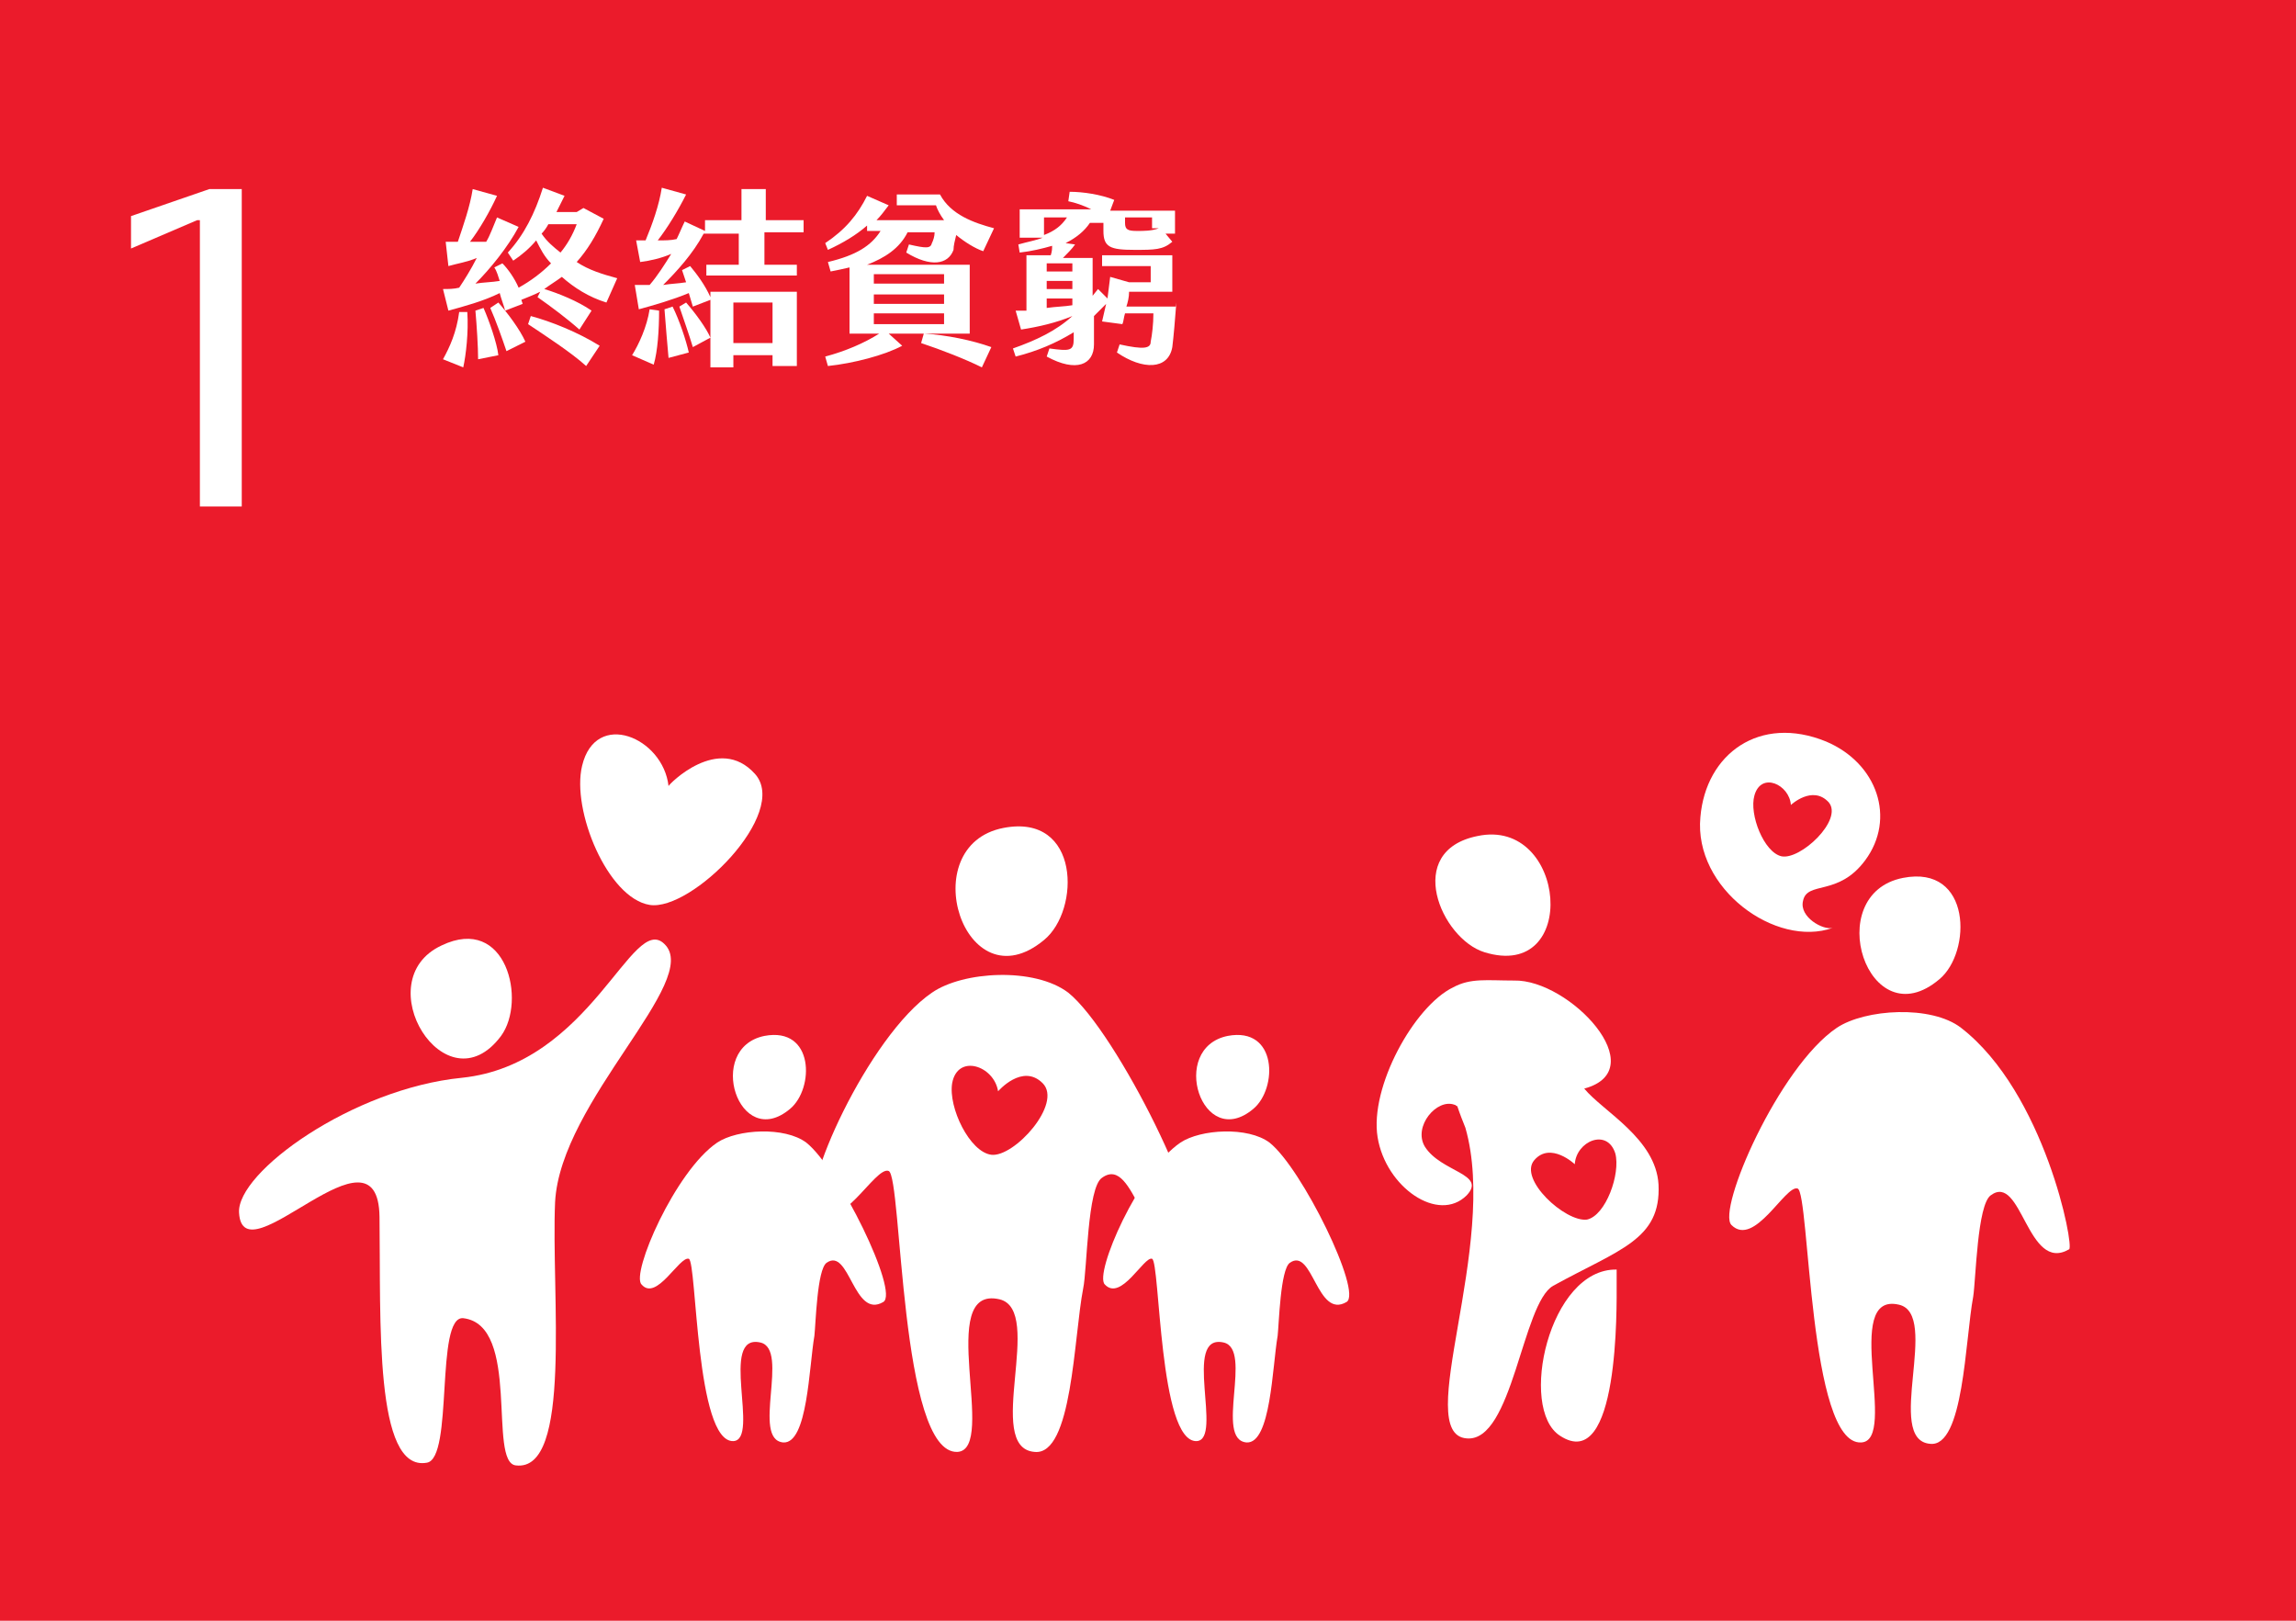
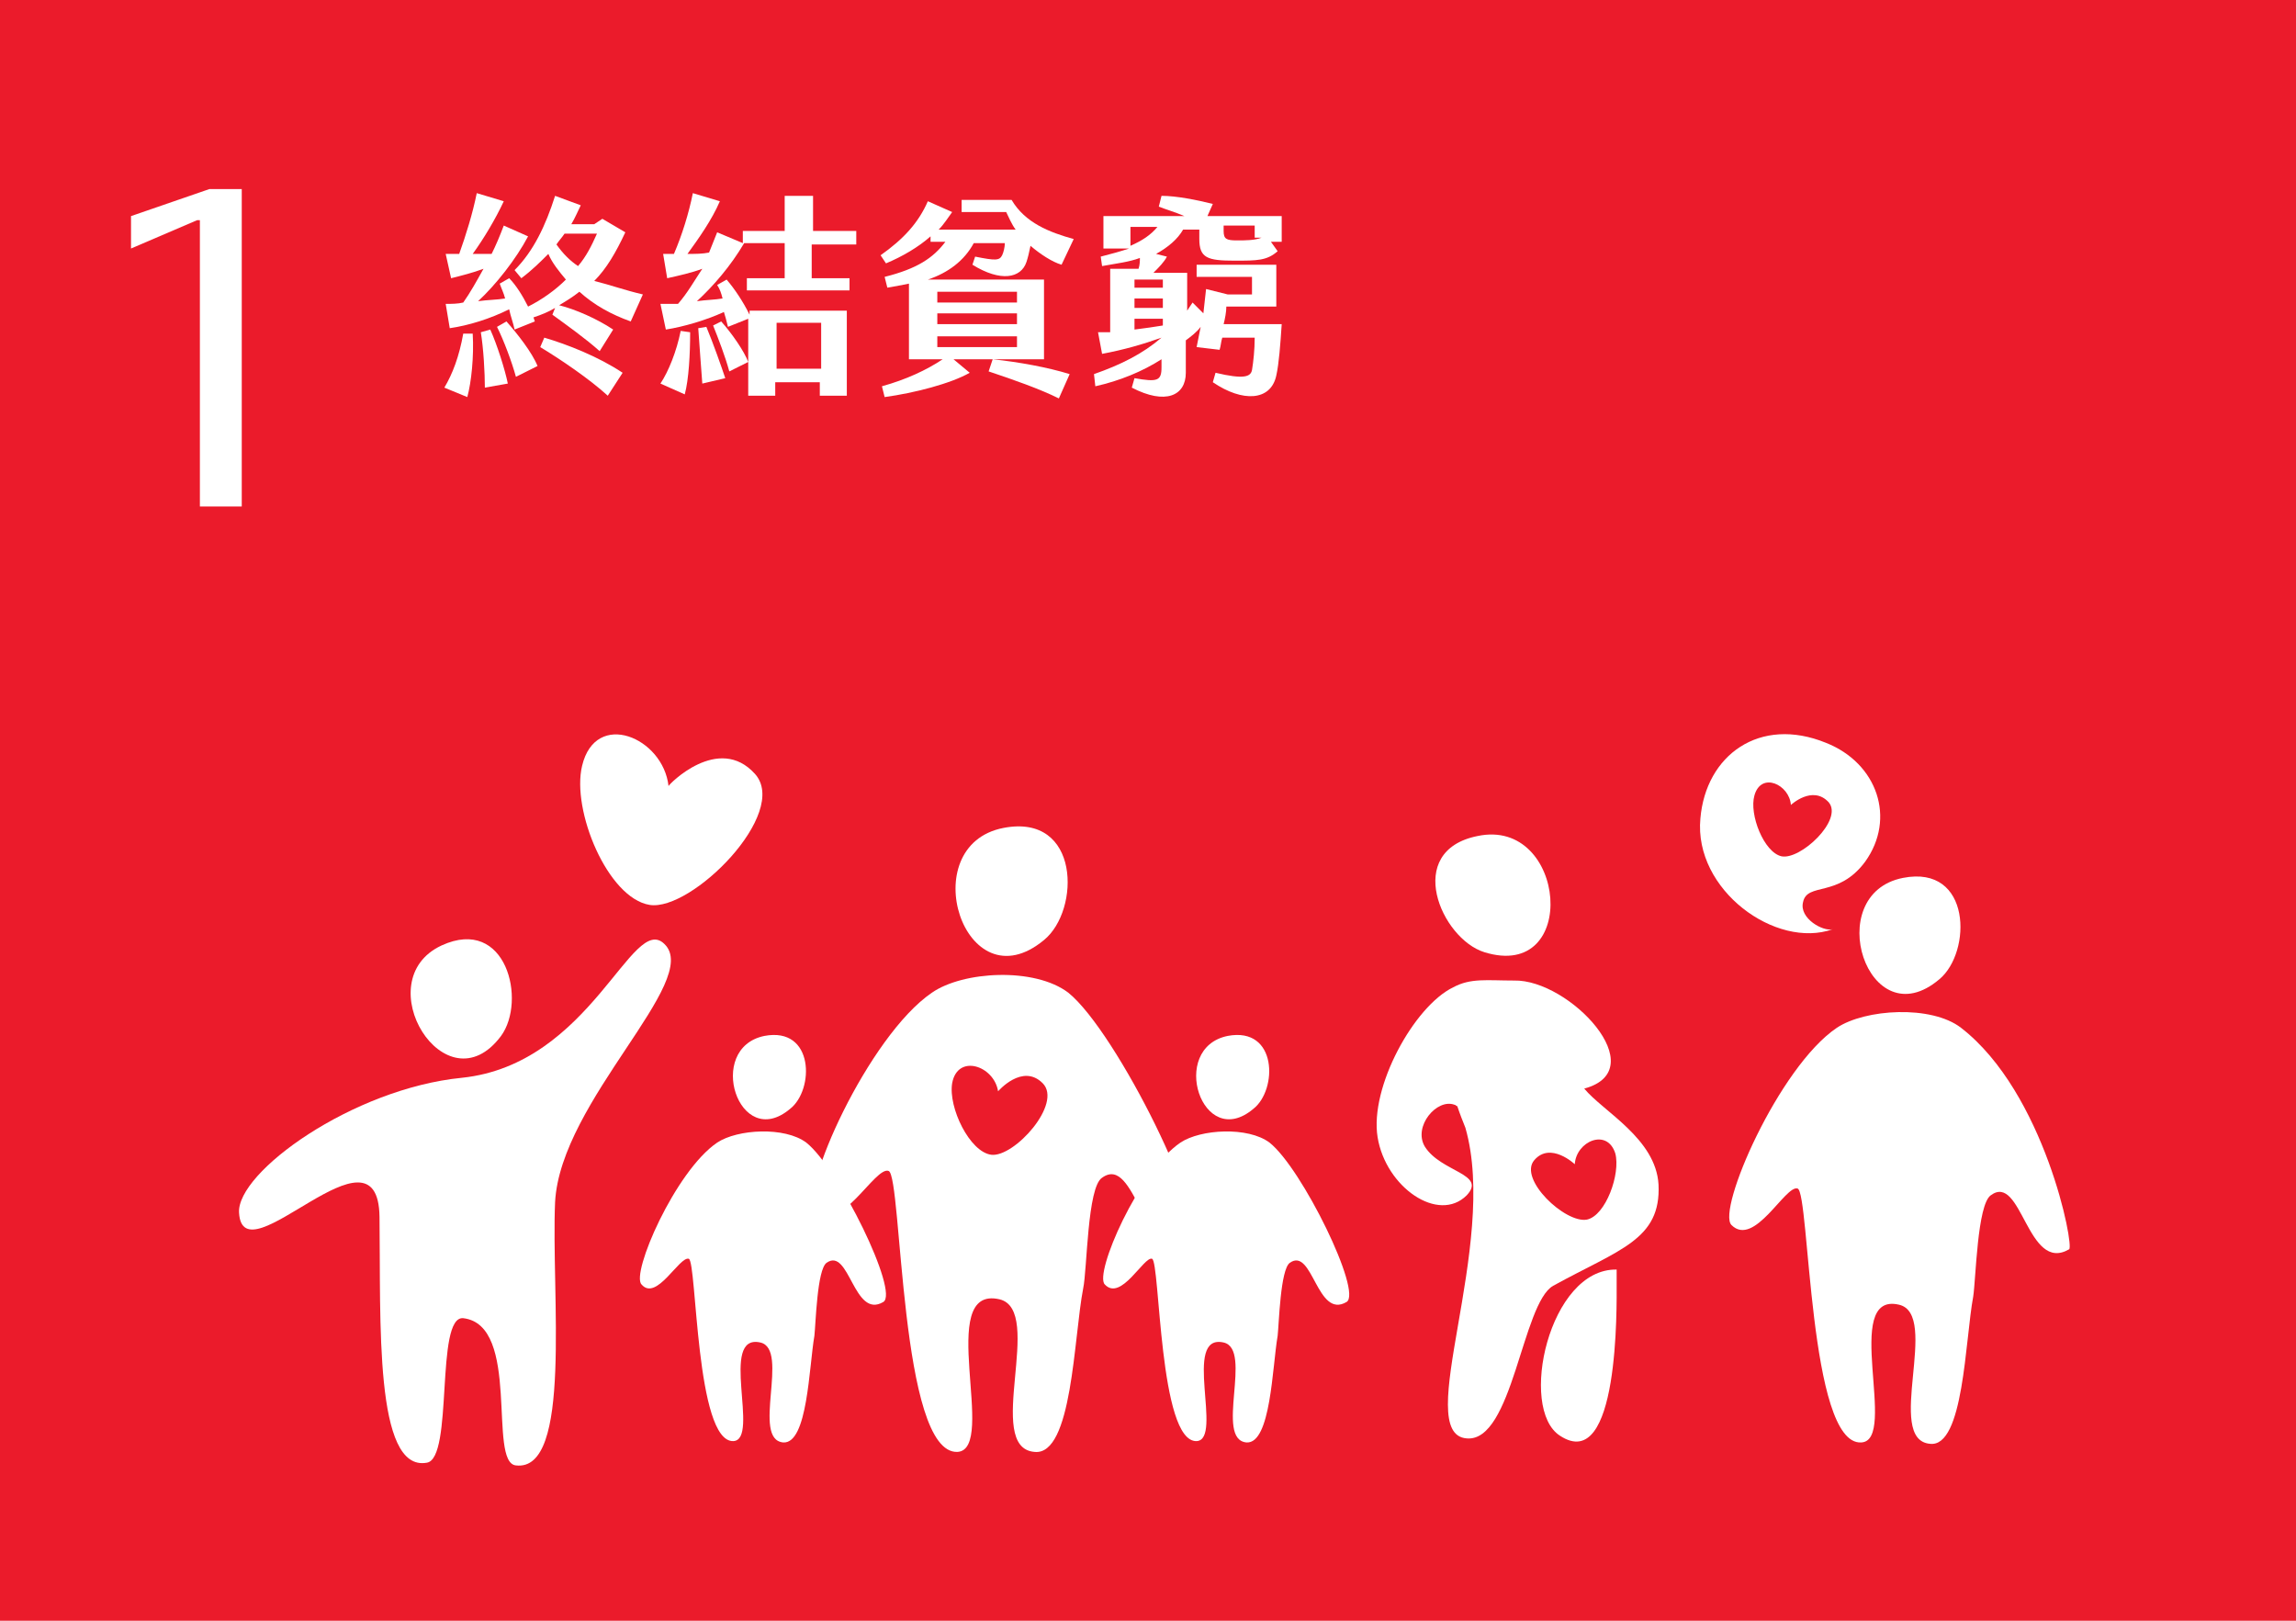
<svg xmlns="http://www.w3.org/2000/svg" version="1.1" id="圖層_1" x="0px" y="0px" viewBox="0 0 170 120" style="enable-background:new 0 0 170 120;" xml:space="preserve">
  <style type="text/css">
	.st0{fill:#EB1B2B;}
	.st1{fill:#FFFFFF;}
</style>
  <g>
    <rect class="st0" width="170" height="120" />
  </g>
  <g>
    <path class="st1" d="M14.6,16.3l-4.9,2.1V16l5.8-2h2.4v23.5h-3.1V16.3H14.6z" />
  </g>
  <g>
-     <path class="st1" d="M34.6,23.1c0.1,1.5-0.1,3.2-0.3,4.1l-1.5-0.6c0.5-0.9,1-2,1.2-3.5L34.6,23.1z M45.7,20.6l-0.8,1.8   c-1.3-0.4-2.4-1.1-3.3-1.9c-0.4,0.3-0.9,0.6-1.3,0.9c1,0.3,2.5,0.9,3.5,1.6l-0.9,1.4c-0.9-0.8-2.1-1.7-3.1-2.4l0.2-0.4   c-0.4,0.2-0.9,0.4-1.4,0.6l0.1,0.3l-1.3,0.5c-0.1-0.4-0.3-0.9-0.4-1.3c-1.2,0.6-2.7,1-3.8,1.3l-0.4-1.6c0.4,0,0.8,0,1.2-0.1   c0.4-0.6,0.9-1.4,1.3-2.2c-0.7,0.3-1.4,0.4-2.1,0.6L33,17.9c0.3,0,0.6,0,0.9,0c0.4-1.2,0.9-2.6,1.1-3.9l1.8,0.5   c-0.5,1.1-1.3,2.5-2,3.4c0.4,0,0.8,0,1.2,0c0.3-0.5,0.5-1.1,0.8-1.8l1.6,0.7c-0.8,1.5-2.1,3.1-3.2,4.2c0.6-0.1,1.2-0.1,1.8-0.2   c-0.1-0.3-0.2-0.7-0.4-1l0.6-0.3c0.4,0.4,0.9,1.1,1.2,1.8c0.9-0.5,1.7-1.1,2.4-1.8c-0.5-0.5-0.8-1.1-1.1-1.7   c-0.5,0.6-1.1,1.1-1.7,1.5l-0.4-0.6c1.2-1.3,2-2.9,2.6-4.8l1.6,0.6c-0.2,0.4-0.4,0.8-0.6,1.2h1.5l0.5-0.3l1.5,0.8   c-0.6,1.3-1.2,2.3-2,3.2C43.6,20,44.6,20.3,45.7,20.6z M35.8,22.8c0.4,0.9,1,2.6,1.1,3.5l-1.5,0.3c0-0.9-0.1-2.5-0.2-3.6L35.8,22.8   z M36.9,22.4c0.7,0.8,1.6,2,2,2.9l-1.4,0.7c-0.3-0.9-0.8-2.3-1.2-3.2L36.9,22.4z M39.3,23.4c1.5,0.4,3.5,1.2,5.1,2.2l-1,1.5   c-1.1-1-3.1-2.3-4.3-3.1L39.3,23.4z M40.1,17.3c0.4,0.6,0.9,1,1.4,1.4c0.5-0.6,0.9-1.3,1.2-2.1h-2.1C40.5,16.8,40.3,17.1,40.1,17.3   z" />
-     <path class="st1" d="M48.8,23c0,1.4-0.1,3-0.4,4l-1.6-0.7c0.5-0.8,1.1-2.1,1.3-3.4L48.8,23z M56.6,17.3v2.3h2.4v0.8h-6.7v-0.8h2.4   v-2.3h-2.6c-0.8,1.5-2,2.8-3,3.8c0.6-0.1,1.1-0.1,1.7-0.2c-0.1-0.3-0.2-0.6-0.3-0.9l0.6-0.3c0.5,0.6,1.1,1.4,1.5,2.3v-0.4H59v5.5   h-1.8v-0.8h-2.9v0.9h-1.7v-2.2l-1.3,0.7c-0.3-1-0.7-2.1-1-3l0.5-0.3c0.7,0.8,1.5,1.9,1.8,2.6v-2.8l-1.3,0.5c-0.1-0.3-0.2-0.7-0.3-1   c-1.2,0.5-2.6,0.9-3.7,1.2L47,21.1c0.4,0,0.7,0,1.1,0c0.6-0.7,1.1-1.5,1.6-2.3c-0.7,0.3-1.5,0.5-2.3,0.6l-0.3-1.6   c0.3,0,0.5,0,0.7,0c0.5-1.2,1-2.6,1.2-3.9l1.8,0.5c-0.6,1.2-1.4,2.5-2.1,3.4c0.5,0,1,0,1.4-0.1c0.2-0.4,0.4-0.9,0.6-1.3l1.5,0.7   v-0.8h2.7v-2.3h1.8v2.3h2.8v0.9H56.6z M49.8,22.7c0.5,1,1,2.5,1.2,3.4l-1.5,0.4c-0.1-1-0.2-2.4-0.3-3.6L49.8,22.7z M54.3,25.4h2.9   v-3h-2.9V25.4z" />
-     <path class="st1" d="M71.7,24.7h-5.9l1,0.9c-1.3,0.7-3.6,1.3-5.5,1.5l-0.2-0.7c1.5-0.4,2.9-1,4-1.7h-2.2v-4.9   c-0.4,0.1-0.9,0.2-1.4,0.3l-0.2-0.7c2.1-0.5,3.2-1.2,3.9-2.3h-1v-0.4c-0.8,0.7-1.8,1.3-2.9,1.8L61.1,18c1.5-1,2.4-2.1,3.1-3.5   l1.6,0.7c-0.3,0.4-0.6,0.8-0.9,1.1h5c-0.3-0.4-0.5-0.8-0.6-1.1h-2.9v-0.8h3.2c0.8,1.5,2.5,2.1,4,2.5l-0.8,1.7   c-0.6-0.2-1.4-0.7-2-1.2c-0.1,0.4-0.2,0.8-0.2,1.1c-0.4,1.1-1.7,1.3-3.5,0.2l0.2-0.6c1.3,0.3,1.6,0.3,1.7-0.1   c0.1-0.2,0.2-0.5,0.2-0.8h-2c-0.6,1.2-1.7,1.9-3,2.4h7.6V24.7z M69.9,20.3h-5.2V21h5.2V20.3z M69.9,21.8h-5.2v0.7h5.2V21.8z    M69.9,23.2h-5.2V24h5.2V23.2z M68.4,24.7c1.7,0.1,3.6,0.5,5,1l-0.7,1.5c-1.2-0.6-3-1.3-4.5-1.8L68.4,24.7z" />
-     <path class="st1" d="M87.1,22.4c-0.1,1.3-0.2,2.5-0.3,3.3c-0.3,1.7-2.2,1.7-4.1,0.4l0.2-0.6c1.8,0.4,2.3,0.3,2.3-0.2   c0.1-0.5,0.2-1.3,0.2-2.1h-2.1c-0.1,0.3-0.1,0.6-0.2,0.8l-1.5-0.2c0.1-0.4,0.2-0.9,0.3-1.3c-0.3,0.3-0.6,0.6-0.9,0.9v2.1   c0,1.5-1.3,2.1-3.5,0.9l0.2-0.6c1.5,0.2,1.8,0.2,1.8-0.7v-0.5c-1.3,0.8-2.7,1.4-4.3,1.8l-0.2-0.6c1.7-0.6,3.2-1.3,4.4-2.4   c-1.2,0.5-2.5,0.8-3.8,1L75.2,23l0.8,0v-4.1h1.8c0.1-0.3,0.1-0.5,0.1-0.7c-0.7,0.2-1.5,0.4-2.4,0.5l-0.1-0.6   c0.7-0.2,1.3-0.3,1.8-0.5h-1.7v-2.1h5.3c-0.6-0.3-1.2-0.5-1.7-0.6l0.1-0.7c1,0,2.3,0.2,3.3,0.6l-0.3,0.8h4.8v1.7h-0.7l0.5,0.6   c-0.7,0.6-1.3,0.6-2.8,0.6c-1.8,0-2.3-0.2-2.3-1.4v-0.6h-1c-0.4,0.6-1,1.1-1.8,1.5l0.7,0.1c-0.2,0.3-0.6,0.7-0.9,1h2.2v2.8l0.4-0.5   l0.7,0.7l0.2-1.6l1.4,0.4h1.6v-1.2h-3.6v-0.8h5.2v2.7h-3.2c0,0.4-0.1,0.8-0.2,1.1H87.1z M77.3,17.4c0.8-0.3,1.3-0.7,1.7-1.3h-1.7   V17.4z M77.5,20.1h1.9v-0.6h-1.9V20.1z M77.5,21.4h1.9v-0.6h-1.9V21.4z M77.5,22.8c0.7-0.1,1.3-0.1,1.9-0.2v-0.5h-1.9V22.8z    M85.3,16.9v-0.8h-2v0.4c0,0.5,0.2,0.6,0.9,0.6c0.5,0,1.1,0,1.6-0.2H85.3z" />
+     <path class="st1" d="M35,24.7c0.1,1.7-0.1,3.6-0.4,4.7l-1.7-0.7c0.6-1,1.1-2.3,1.4-4L35,24.7z M47.6,21.8l-0.9,2   c-1.4-0.5-2.7-1.2-3.8-2.2c-0.5,0.4-1,0.7-1.5,1c1.2,0.3,2.8,1,4,1.8L44.4,26c-1-0.9-2.4-1.9-3.5-2.7l0.2-0.5   c-0.5,0.3-1,0.5-1.6,0.7l0.1,0.3l-1.5,0.6c-0.1-0.5-0.3-1-0.4-1.5c-1.4,0.7-3,1.2-4.4,1.4L33,22.5c0.4,0,0.9,0,1.3-0.1   c0.5-0.7,1-1.6,1.5-2.5c-0.8,0.3-1.6,0.5-2.4,0.7l-0.4-1.8c0.3,0,0.7,0,1,0c0.5-1.4,1-3,1.3-4.5l2,0.6c-0.6,1.3-1.5,2.8-2.3,3.9   c0.5,0,0.9,0,1.4,0c0.3-0.6,0.6-1.3,0.9-2.1l1.8,0.8c-0.9,1.7-2.4,3.6-3.7,4.8c0.7-0.1,1.4-0.1,2-0.2c-0.1-0.4-0.3-0.8-0.4-1.1   l0.7-0.4c0.5,0.5,1,1.3,1.4,2.1c1-0.5,2-1.2,2.8-2c-0.5-0.6-1-1.2-1.3-1.9c-0.6,0.6-1.2,1.2-2,1.8l-0.5-0.6c1.4-1.4,2.3-3.3,3-5.5   l1.9,0.7c-0.2,0.4-0.4,0.9-0.7,1.4h1.7l0.6-0.4l1.7,1c-0.7,1.5-1.4,2.7-2.3,3.6C45.2,21.1,46.3,21.5,47.6,21.8z M36.3,24.4   c0.5,1.1,1.1,3,1.3,4l-1.7,0.3c0-1.1-0.1-2.9-0.3-4.1L36.3,24.4z M37.5,23.8c0.8,0.9,1.9,2.3,2.3,3.3l-1.6,0.8   c-0.3-1.1-0.9-2.7-1.4-3.7L37.5,23.8z M40.3,25c1.7,0.5,4,1.4,5.8,2.6L45,29.3c-1.3-1.2-3.5-2.7-5-3.6L40.3,25z M41.2,18.1   c0.5,0.7,1,1.2,1.6,1.6c0.6-0.7,1-1.5,1.4-2.4h-2.4C41.6,17.6,41.4,17.8,41.2,18.1z" />
+     <path class="st1" d="M51.1,24.6c0,1.6-0.1,3.5-0.4,4.6l-1.8-0.8c0.6-0.9,1.2-2.4,1.5-3.9L51.1,24.6z M60.1,18v2.6h2.8v0.9h-7.6   v-0.9h2.8V18h-3c-1,1.7-2.3,3.2-3.5,4.3c0.7-0.1,1.3-0.1,1.9-0.2c-0.1-0.4-0.2-0.7-0.4-1l0.7-0.4c0.6,0.7,1.2,1.6,1.7,2.6V23h7.2   v6.3h-2v-1h-3.3v1h-2v-2.5L54,27.5c-0.3-1.1-0.8-2.4-1.2-3.4l0.6-0.3c0.8,0.9,1.7,2.2,2,3v-3.2l-1.5,0.6c-0.1-0.4-0.2-0.8-0.3-1.1   c-1.3,0.6-3,1.1-4.3,1.3l-0.4-1.9c0.4,0,0.8,0,1.3,0c0.7-0.8,1.2-1.7,1.8-2.6c-0.8,0.3-1.7,0.5-2.6,0.7l-0.3-1.8c0.3,0,0.6,0,0.8,0   c0.6-1.4,1.1-3,1.4-4.5l2,0.6c-0.6,1.4-1.6,2.8-2.4,3.9c0.6,0,1.1,0,1.6-0.1c0.2-0.5,0.4-1,0.6-1.5L55,18v-0.9h3.1v-2.6h2.1v2.6   h3.2v1H60.1z M52.3,24.2c0.5,1.2,1.1,2.9,1.4,3.8l-1.7,0.4c-0.1-1.2-0.2-2.8-0.3-4.1L52.3,24.2z M57.5,27.3h3.3v-3.4h-3.3V27.3z" />
+     <path class="st1" d="M77.3,26.6h-6.7l1.2,1c-1.4,0.8-4.1,1.5-6.3,1.8l-0.2-0.8c1.8-0.5,3.3-1.2,4.5-2h-2.5V21   c-0.5,0.1-1,0.2-1.6,0.3l-0.2-0.8c2.4-0.6,3.6-1.4,4.5-2.6h-1.1v-0.4c-0.9,0.8-2.1,1.5-3.3,2l-0.4-0.6c1.7-1.2,2.8-2.4,3.5-4   l1.8,0.8c-0.3,0.4-0.6,0.9-1,1.3h5.7c-0.3-0.4-0.5-0.9-0.7-1.3h-3.3v-0.9h3.7c1,1.7,2.8,2.4,4.6,2.9l-0.9,1.9   c-0.7-0.2-1.6-0.8-2.3-1.4c-0.1,0.5-0.2,0.9-0.3,1.2c-0.4,1.2-1.9,1.5-4,0.2l0.2-0.6c1.5,0.3,1.8,0.3,2-0.1   c0.1-0.2,0.2-0.6,0.2-0.9h-2.3c-0.7,1.3-1.9,2.2-3.4,2.7h8.6V26.6z M75.3,21.6h-5.9v0.8h5.9V21.6z M75.3,23.2h-5.9V24h5.9V23.2z    M75.3,24.9h-5.9v0.8h5.9V24.9z M73.5,26.6c1.9,0.2,4.1,0.6,5.7,1.1l-0.8,1.8c-1.4-0.7-3.4-1.4-5.2-2L73.5,26.6z" />
+     <path class="st1" d="M94.9,24c-0.1,1.5-0.2,2.9-0.4,3.8c-0.4,1.9-2.5,2-4.7,0.5l0.2-0.7c2.1,0.5,2.6,0.3,2.7-0.2   c0.1-0.6,0.2-1.5,0.2-2.4h-2.4c-0.1,0.3-0.1,0.6-0.2,0.9l-1.7-0.2c0.1-0.5,0.2-1,0.3-1.5c-0.3,0.4-0.7,0.7-1.1,1v2.4   c0,1.7-1.5,2.4-4,1.1l0.2-0.7c1.7,0.3,2,0.2,2-0.8v-0.6c-1.4,0.9-3.1,1.6-4.9,2L81,27.7c2-0.7,3.6-1.5,5-2.7   c-1.4,0.5-2.8,0.9-4.4,1.2l-0.3-1.6l0.9,0v-4.7h2.1c0.1-0.3,0.1-0.6,0.1-0.8c-0.8,0.3-1.7,0.4-2.8,0.6l-0.1-0.7   c0.8-0.2,1.5-0.4,2.1-0.6h-1.9v-2.4h6c-0.7-0.3-1.4-0.5-1.9-0.7l0.2-0.8c1.1,0,2.6,0.3,3.8,0.6l-0.4,0.9h5.5v1.9h-0.8l0.5,0.7   c-0.8,0.7-1.5,0.7-3.2,0.7c-2,0-2.6-0.2-2.6-1.6v-0.7h-1.2c-0.4,0.7-1.1,1.3-2,1.8l0.8,0.2c-0.2,0.4-0.6,0.8-1,1.2h2.5V23l0.4-0.6   l0.8,0.8l0.2-1.8l1.6,0.4h1.8v-1.3h-4.1v-0.9h5.9v3.1h-3.7c0,0.4-0.1,0.9-0.2,1.3H94.9z M83.7,18.2c0.9-0.4,1.5-0.8,2-1.4h-2V18.2z    M84,21.3h2.1v-0.6H84V21.3z M84,22.8h2.1v-0.7H84V22.8z M84,24.4c0.8-0.1,1.5-0.2,2.1-0.3v-0.5H84V24.4z M92.9,17.6v-0.9h-2.3v0.4   c0,0.6,0.2,0.7,1,0.7c0.6,0,1.3,0,1.8-0.2H92.9z" />
  </g>
  <g>
    <g>
      <path class="st1" d="M74.3,61.3c-6.7,1.3-2.9,13.2,3,8.3C80,67.4,80,60.2,74.3,61.3z" />
-       <path class="st1" d="M90.9,76.7c-4.4,0.9-1.9,8.6,1.9,5.4C94.6,80.6,94.6,76,90.9,76.7z" />
+       <path class="st1" d="M90.9,76.7c-4.4,0.9-1.9,8.6,1.9,5.4C94.6,80.7,94.6,76,90.9,76.7z" />
      <path class="st1" d="M81.8,95.1c-0.8-0.8,2.5-8.4,5.6-10.5c1.5-1,5-1.2,6.6,0c2.4,1.9,6.9,11.1,5.7,11.8c-2.2,1.3-2.5-4.1-4.2-2.9    c-0.7,0.5-0.8,4.5-0.9,5.4c-0.4,2.3-0.5,8-2.3,7.9c-2.4-0.2,0.5-6.9-1.7-7.4c-3.1-0.7,0,7.2-2,7.3c-2.8,0.1-2.7-13.3-3.3-13.5    C84.7,93,83,96.4,81.8,95.1z" />
-       <path class="st1" d="M56.6,76.7c-4.4,0.9-1.9,8.6,1.9,5.4C60.3,80.6,60.3,76,56.6,76.7z" />
+       <path class="st1" d="M56.6,76.7c-4.4,0.9-1.9,8.6,1.9,5.4C60.3,80.7,60.3,76,56.6,76.7z" />
      <path class="st1" d="M47.5,95.1c-0.8-0.8,2.5-8.4,5.6-10.5c1.5-1,5-1.2,6.6,0c2.4,1.9,6.9,11.1,5.7,11.8c-2.2,1.3-2.5-4.1-4.2-2.9    c-0.7,0.5-0.8,4.5-0.9,5.4c-0.4,2.3-0.5,8-2.3,7.9c-2.4-0.2,0.5-6.9-1.7-7.4c-3.1-0.7,0,7.2-2,7.3c-2.8,0.1-2.7-13.3-3.3-13.5    C50.3,93,48.6,96.4,47.5,95.1z" />
      <path class="st1" d="M79.1,73.5c-2.5-1.9-7.8-1.6-10.1,0c-4.7,3.2-9.9,14.8-8.6,16.1c1.8,1.9,4.4-3.3,5.4-2.9    c1,0.4,0.8,21,5.1,20.8c3-0.2-1.7-12.4,3.1-11.3c3.4,0.8-1.2,11,2.6,11.3c2.8,0.3,2.9-8.5,3.6-12.1c0.3-1.4,0.3-7.5,1.4-8.2    c2.5-1.8,3,6.4,6.4,4.5C89.7,90.6,82.7,76.4,79.1,73.5z M73.4,85.5c-1.6-0.2-3.2-3.5-2.9-5.3c0.4-2.2,3.1-1.3,3.4,0.6    c0,0,1.8-2.1,3.3-0.6C78.7,81.7,75.1,85.7,73.4,85.5z" />
    </g>
    <g>
      <path class="st1" d="M55.9,57.3c2.6,2.9-4.7,10.2-7.8,9.7c-3.1-0.5-5.8-7-5-10.3c1-4.2,6-2.1,6.4,1.5    C49.5,58.1,53.2,54.3,55.9,57.3z" />
      <path class="st1" d="M49.2,69.9c-2.4-2.4-5.4,8.9-15,9.9c-8.1,0.8-16.7,7-16.5,10c0.3,5,10.3-7.3,10.4,0.3    c0.1,7.7-0.4,18.9,3.5,18.2c2-0.3,0.6-10.9,2.7-10.7c4.3,0.5,1.8,10.7,3.9,10.9c4.2,0.5,2.6-12.7,2.9-19.5    C41.5,81.5,52,72.6,49.2,69.9z" />
-       <path class="st1" d="M32.7,70c-5.6,2.6,0.3,12.2,4.4,6.7C39,74.1,37.5,67.7,32.7,70z" />
+       <path class="st1" d="M32.7,70c-5.6,2.6,0.3,12.2,4.4,6.7C39,74.1,37.5,67.8,32.7,70z" />
    </g>
    <g>
      <path class="st1" d="M140.9,65c-6.1,1.2-2.6,12,2.7,7.5C146,70.5,146,64,140.9,65z" />
      <path class="st1" d="M128.2,90.7c-1.1-1.1,3.5-11.7,7.8-14.6c2.1-1.4,7-1.7,9.2,0c6.2,4.8,8.4,16.2,8,16.4c-3.1,1.8-3.5-5.7-5.8-4    c-1,0.7-1.1,6.2-1.3,7.5c-0.6,3.2-0.7,11.2-3.2,10.9c-3.4-0.3,0.8-9.6-2.3-10.3c-4.3-1,0,10.1-2.8,10.2    c-3.9,0.2-3.8-18.5-4.7-18.8C132.2,87.7,129.9,92.4,128.2,90.7z" />
-       <path class="st1" d="M135.2,54.9c-4.9-2-8.9,0.9-9.3,5.6c-0.5,5.3,5.6,9.7,9.8,8.2c-0.7,0.2-2.5-0.8-2.2-2c0.3-1.5,2.6-0.3,4.6-3    C140.4,60.6,139,56.5,135.2,54.9z M131.9,63.4c-1.3-0.3-2.4-3.1-2-4.5c0.5-1.8,2.6-0.8,2.7,0.7c0,0,1.6-1.5,2.8-0.2    C136.5,60.7,133.3,63.7,131.9,63.4z" />
+       <path class="st1" d="M135.2,55c-4.9-2-8.9,0.9-9.3,5.6c-0.5,5.3,5.6,9.7,9.8,8.2c-0.7,0.2-2.5-0.8-2.2-2c0.3-1.5,2.6-0.3,4.6-3    C140.4,60.6,139,56.5,135.2,55z M131.9,63.4c-1.3-0.3-2.4-3.1-2-4.5c0.5-1.8,2.6-0.8,2.7,0.7c0,0,1.6-1.5,2.8-0.2    C136.5,60.7,133.3,63.7,131.9,63.4z" />
    </g>
    <g>
      <path class="st1" d="M109.4,61.9c6.6-1.4,7.6,10.8,0.5,8.6C106.7,69.5,103.9,63,109.4,61.9z" />
      <path class="st1" d="M119.7,94c-5-0.1-7.3,10.3-4.2,12.3c4.4,2.9,4.2-9.6,4.2-11.3V94z" />
-       <path class="st1" d="M102,84.2c0.6,3.7,4.5,6.4,6.6,4.3c1.5-1.6-1.9-1.7-3.1-3.6c-0.9-1.5,0.9-3.6,2.2-3.1c0.1,0,0.1,0.1,0.2,0.1    c0.2,0.6,0.4,1.1,0.6,1.6c2.5,8.7-4,22.7,0.1,23c3.4,0.3,4.1-10,6.4-11.3c4.9-2.7,8-3.4,7.8-7.5c-0.2-3.4-4.1-5.4-5.5-7.1    c5.2-1.4-1.1-8.1-5.2-8c-2,0-3.2-0.2-4.5,0.5C104.7,74.5,101.4,80.5,102,84.2z M113.6,85.9c1.2-1.4,3,0.3,3,0.3    c0.1-1.7,2.4-2.7,3-0.8c0.4,1.5-0.7,4.6-2.1,4.9C115.9,90.5,112.4,87.3,113.6,85.9z" />
+       <path class="st1" d="M102,84.2c0.6,3.7,4.5,6.4,6.6,4.3c1.5-1.6-1.9-1.7-3.1-3.6c-0.9-1.5,0.9-3.6,2.2-3.1c0.1,0,0.1,0.1,0.2,0.1    c0.2,0.6,0.4,1.1,0.6,1.6c2.5,8.7-4,22.7,0.1,23c3.4,0.3,4.1-10,6.4-11.3c4.9-2.7,8-3.4,7.8-7.5c-0.2-3.4-4.1-5.4-5.5-7.1    c5.2-1.4-1.1-8.1-5.2-8c-2,0-3.2-0.2-4.5,0.5C104.7,74.5,101.4,80.5,102,84.2z M113.6,85.9c1.2-1.4,3,0.3,3,0.3    c0.1-1.7,2.4-2.7,3-0.8c0.4,1.5-0.7,4.6-2.1,4.9C115.9,90.6,112.4,87.3,113.6,85.9z" />
    </g>
  </g>
</svg>
